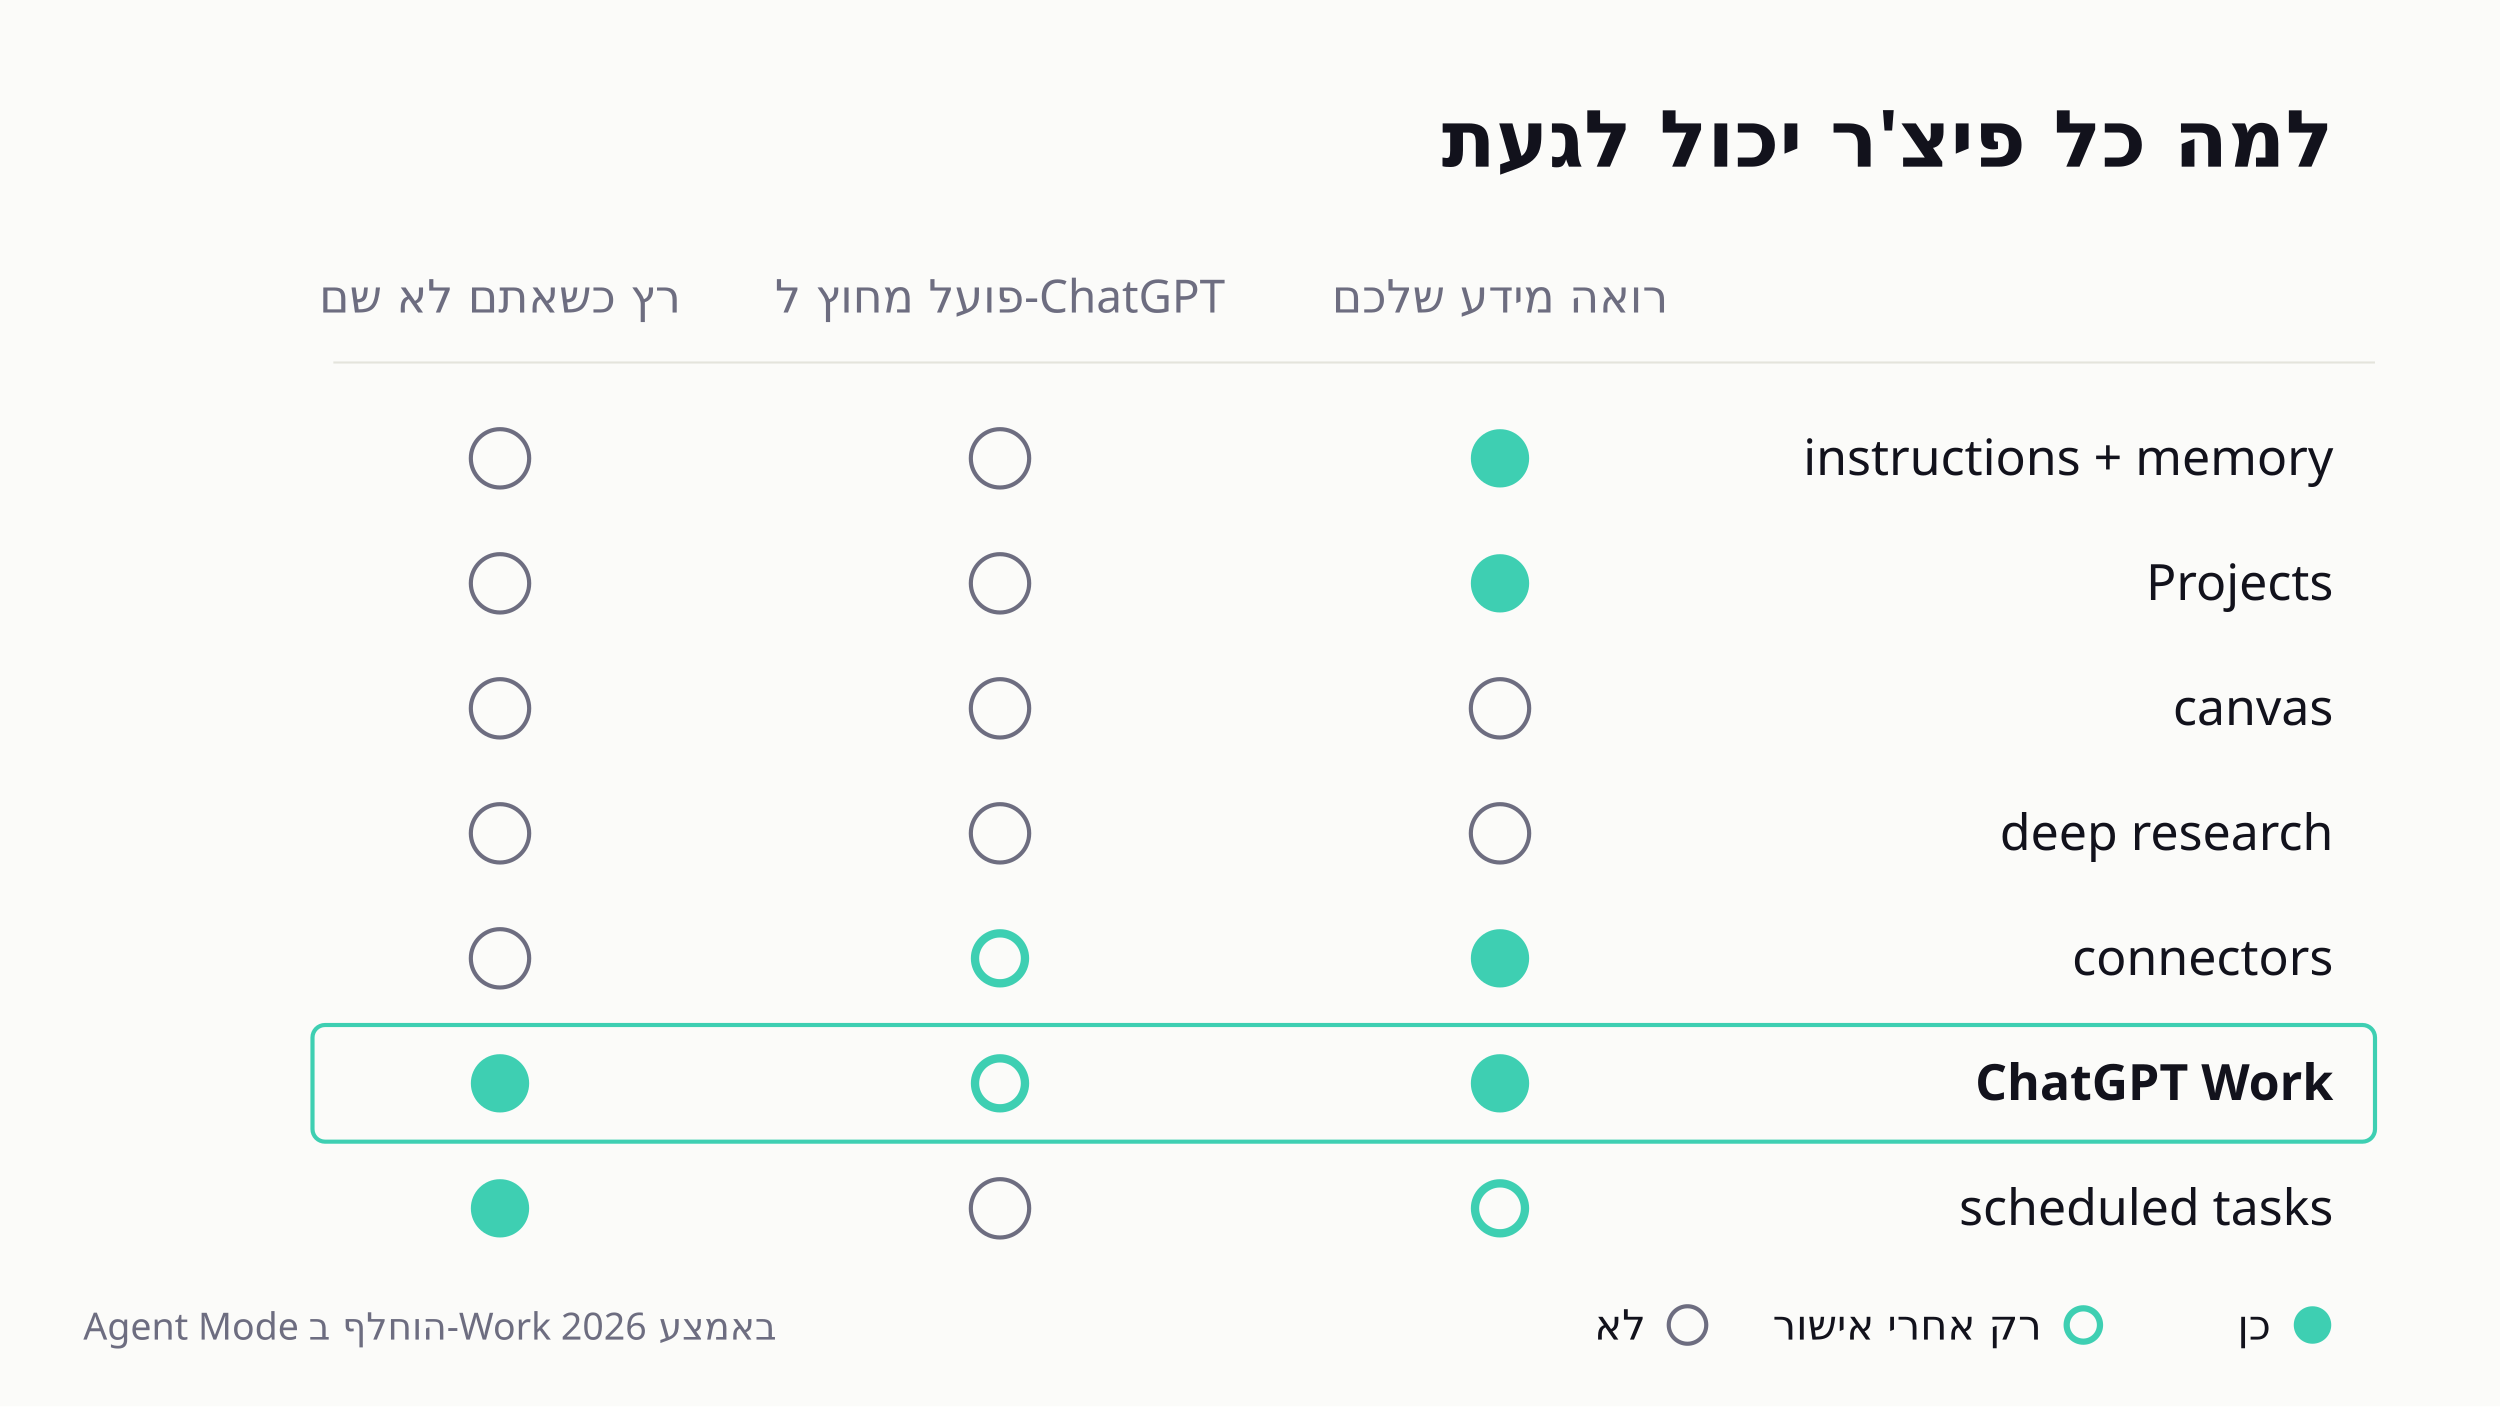
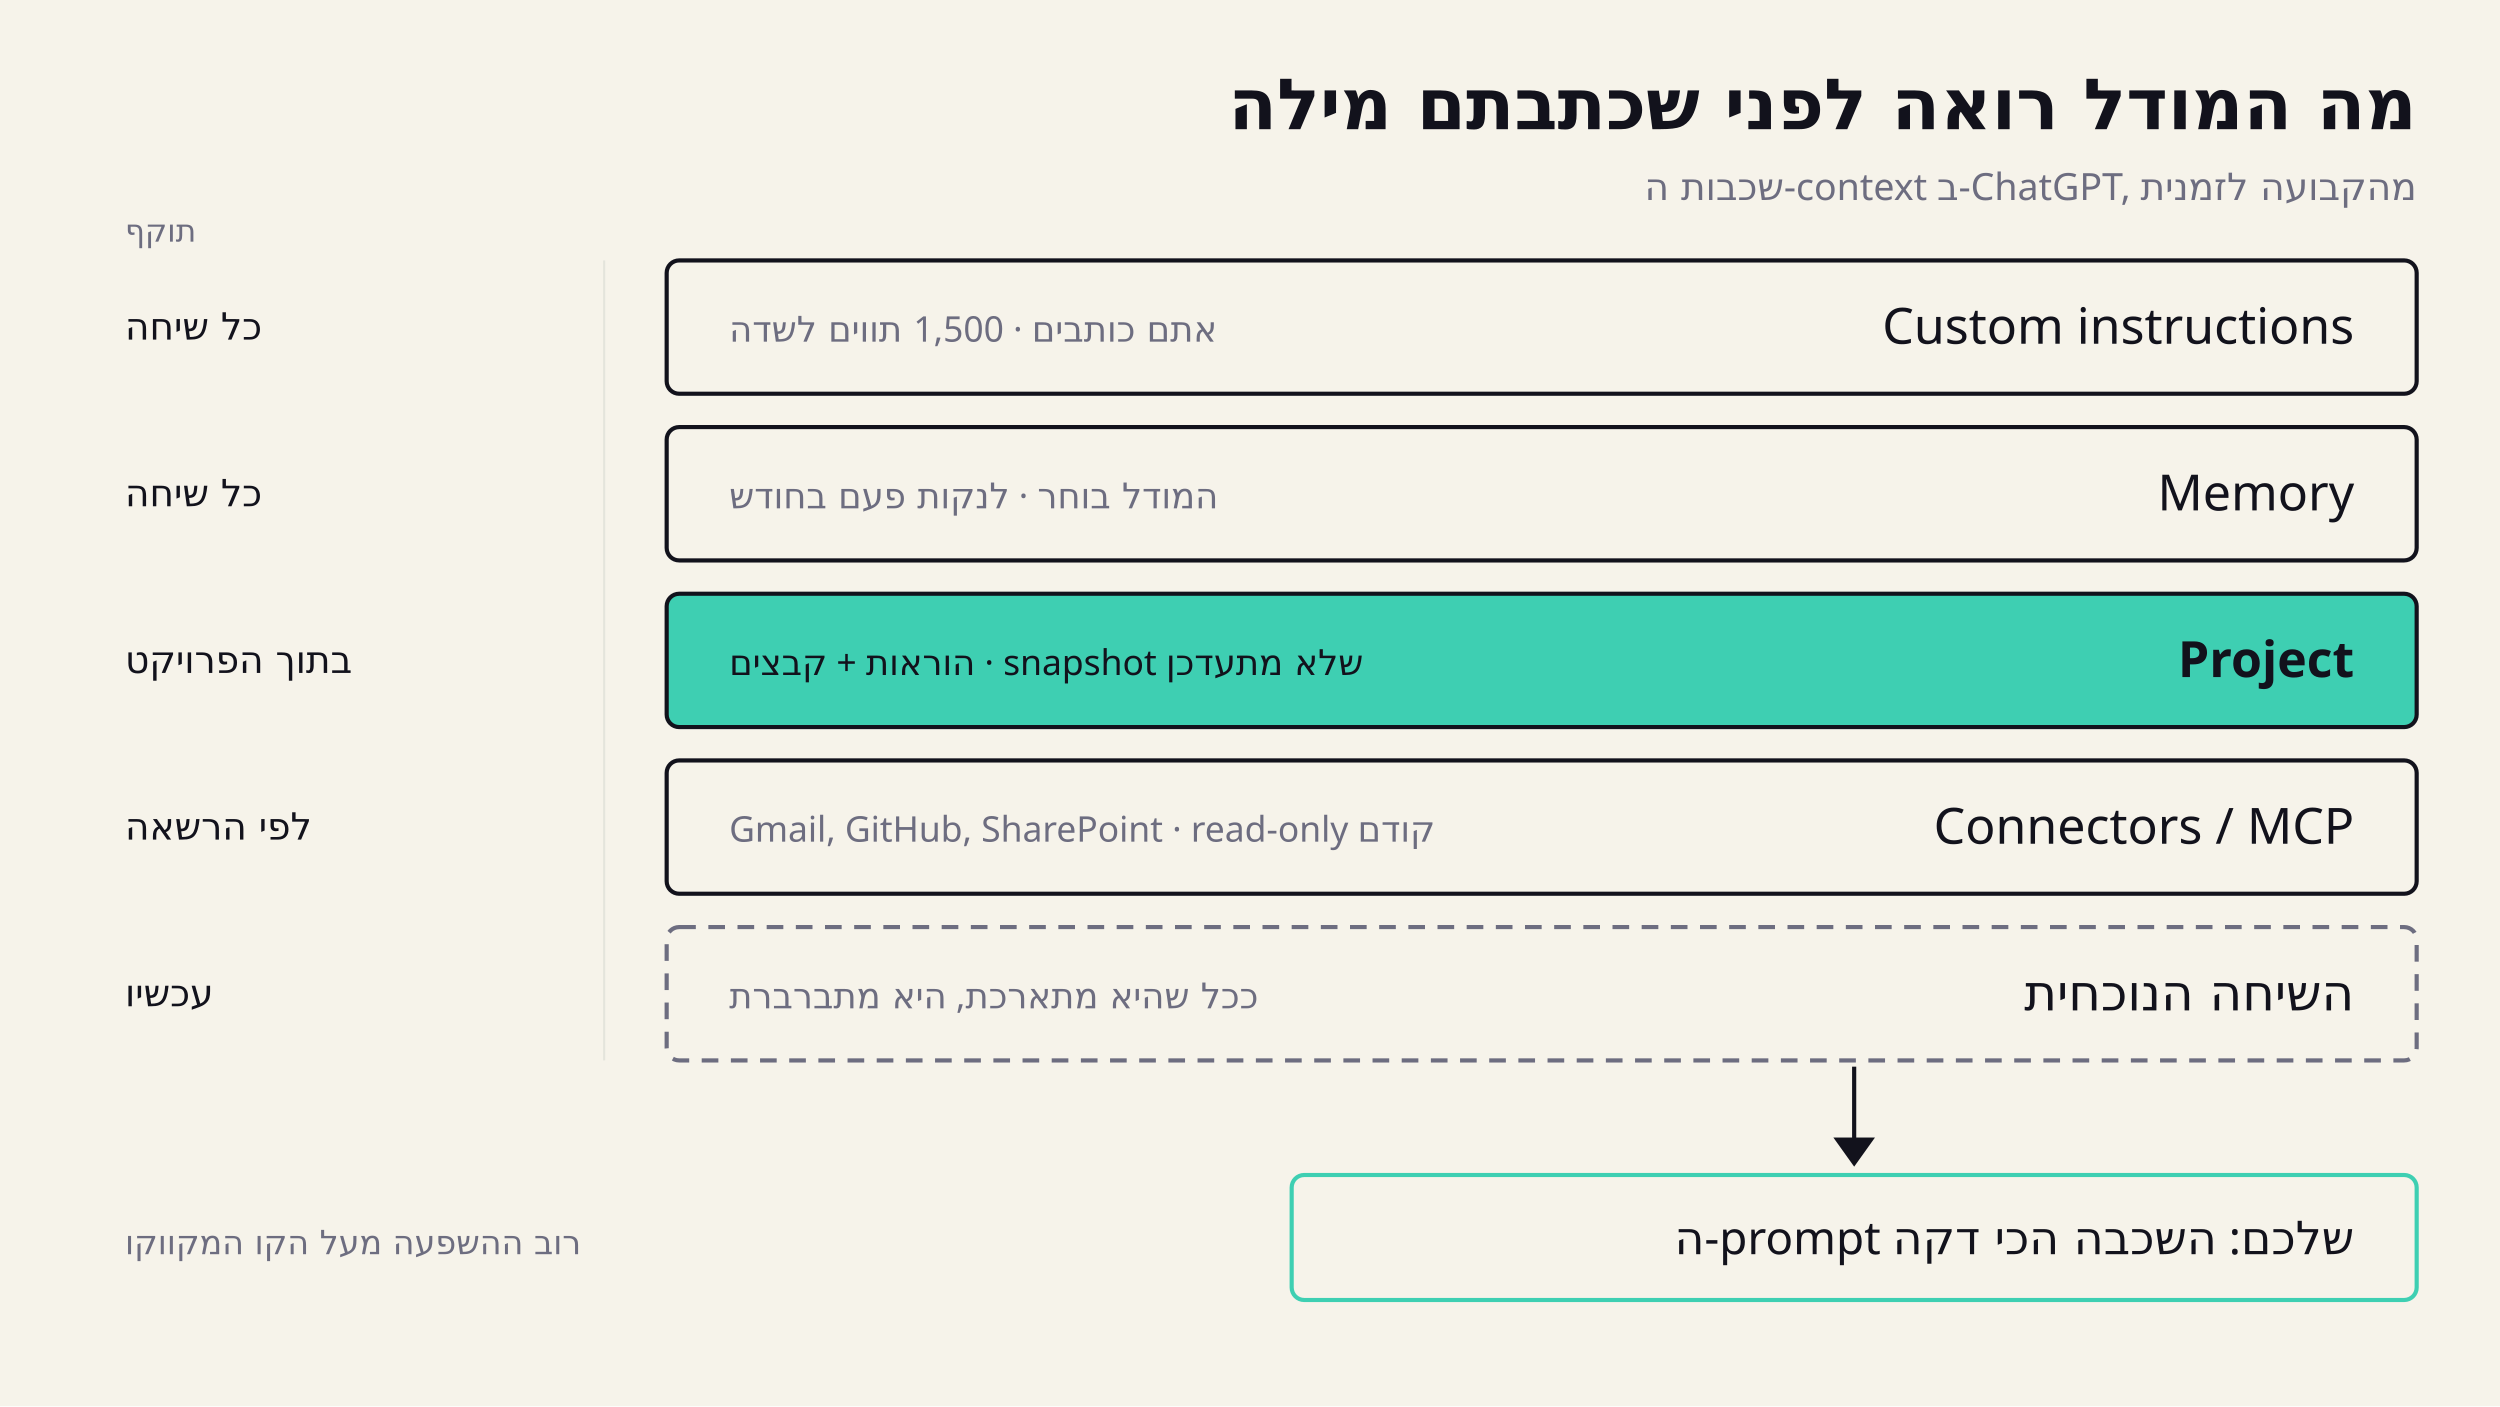
<svg xmlns="http://www.w3.org/2000/svg" viewBox="0 0 1200 675" width="1200" height="675">
-   <rect width="1200" height="675" fill="#fbfbf9" />
-   <text x="1120" y="80" text-anchor="end" font-family="Frank Ruhl Libre" font-weight="700" font-size="38" fill="#12121c">למה כל פיצ'ר יכול לגעת</text>
-   <text x="720" y="150" text-anchor="middle" font-family="Heebo" font-size="22" fill="#6d6d80">רואה מידע שלכם</text>
-   <text x="480" y="150" text-anchor="middle" font-family="Heebo" font-size="22" fill="#6d6d80">פועל מחוץ ל-ChatGPT</text>
-   <text x="240" y="150" text-anchor="middle" font-family="Heebo" font-size="22" fill="#6d6d80">רץ כשאתם לא שם</text>
-   <line x1="160" y1="174" x2="1140" y2="174" stroke="#e4e4dc" stroke-width="1" />
-   <rect x="150" y="492" width="990" height="56" rx="6" fill="none" stroke="#3ecfb2" stroke-width="2" />
-   <text x="1120" y="228" text-anchor="end" font-family="Heebo" font-size="24" fill="#12121c">instructions + memory</text>
-   <text x="1120" y="288" text-anchor="end" font-family="Heebo" font-size="24" fill="#12121c">Projects</text>
-   <text x="1120" y="348" text-anchor="end" font-family="Heebo" font-size="24" fill="#12121c">canvas</text>
-   <text x="1120" y="408" text-anchor="end" font-family="Heebo" font-size="24" fill="#12121c">deep research</text>
-   <text x="1120" y="468" text-anchor="end" font-family="Heebo" font-size="24" fill="#12121c">connectors</text>
-   <text x="1120" y="528" text-anchor="end" font-family="Heebo" font-size="24" font-weight="700" fill="#12121c">ChatGPT Work</text>
-   <text x="1120" y="588" text-anchor="end" font-family="Heebo" font-size="24" fill="#12121c">scheduled tasks</text>
-   <circle cx="720" cy="220" r="14" fill="#3ecfb2" />
-   <circle cx="480" cy="220" r="14" fill="none" stroke="#6d6d80" stroke-width="2" />
-   <circle cx="240" cy="220" r="14" fill="none" stroke="#6d6d80" stroke-width="2" />
-   <circle cx="720" cy="280" r="14" fill="#3ecfb2" />
-   <circle cx="480" cy="280" r="14" fill="none" stroke="#6d6d80" stroke-width="2" />
-   <circle cx="240" cy="280" r="14" fill="none" stroke="#6d6d80" stroke-width="2" />
-   <circle cx="720" cy="340" r="14" fill="none" stroke="#6d6d80" stroke-width="2" />
-   <circle cx="480" cy="340" r="14" fill="none" stroke="#6d6d80" stroke-width="2" />
-   <circle cx="240" cy="340" r="14" fill="none" stroke="#6d6d80" stroke-width="2" />
-   <circle cx="720" cy="400" r="14" fill="none" stroke="#6d6d80" stroke-width="2" />
-   <circle cx="480" cy="400" r="14" fill="none" stroke="#6d6d80" stroke-width="2" />
-   <circle cx="240" cy="400" r="14" fill="none" stroke="#6d6d80" stroke-width="2" />
-   <circle cx="720" cy="460" r="14" fill="#3ecfb2" />
-   <circle cx="480" cy="460" r="12" fill="#fbfbf9" stroke="#3ecfb2" stroke-width="4" />
-   <circle cx="240" cy="460" r="14" fill="none" stroke="#6d6d80" stroke-width="2" />
-   <circle cx="720" cy="520" r="14" fill="#3ecfb2" />
-   <circle cx="480" cy="520" r="12" fill="#fbfbf9" stroke="#3ecfb2" stroke-width="4" />
-   <circle cx="240" cy="520" r="14" fill="#3ecfb2" />
-   <circle cx="720" cy="580" r="12" fill="#fbfbf9" stroke="#3ecfb2" stroke-width="4" />
-   <circle cx="480" cy="580" r="14" fill="none" stroke="#6d6d80" stroke-width="2" />
-   <circle cx="240" cy="580" r="14" fill="#3ecfb2" />
-   <circle cx="1110" cy="636" r="9" fill="#3ecfb2" />
-   <text x="1090" y="643" text-anchor="end" font-family="Heebo" font-size="20" fill="#12121c">כן</text>
-   <circle cx="1000" cy="636" r="8" fill="#fbfbf9" stroke="#3ecfb2" stroke-width="3" />
-   <text x="980" y="643" text-anchor="end" font-family="Heebo" font-size="20" fill="#12121c">רק אחרי אישור</text>
-   <circle cx="810" cy="636" r="9" fill="none" stroke="#6d6d80" stroke-width="2" />
-   <text x="790" y="643" text-anchor="end" font-family="Heebo" font-size="20" fill="#12121c">לא</text>
-   <text x="40" y="643" text-anchor="start" font-family="Heebo" font-size="18" fill="#6d6d80">Agent Mode הוחלף ב-Work באמצע 2026</text>
+   <rect width="1200" height="675" fill="#f6f3ea" />
+   <text x="1160" y="62" font-family="Frank Ruhl Libre" font-weight="700" font-size="34" fill="#12121c" text-anchor="end">מה המודל רואה לפני שכתבתם מילה</text>
+   <text x="1160" y="96" font-family="Heebo" font-size="18" fill="#6d6d80" text-anchor="end">שכבות ה-context ב-ChatGPT, מהקבועה לזמנית</text>
+   <text x="60" y="116" font-family="Heebo" font-size="15" fill="#6d6d80" text-anchor="start">תוקף</text>
+   <line x1="290" y1="125" x2="290" y2="509" stroke="#e4e4dc" stroke-width="1" />
+   <rect x="320" y="125" width="840" height="64" rx="6" fill="none" stroke="#12121c" stroke-width="2" />
+   <text x="1130" y="165" font-family="Heebo" font-size="24" fill="#12121c" text-anchor="end">Custom instructions</text>
+   <text x="350" y="164" font-family="Heebo" font-size="17" fill="#6d6d80" text-anchor="start">אתם כותבים · 1,500 תווים לשדה</text>
+   <text x="60" y="163" font-family="Heebo" font-size="18" fill="#12121c" text-anchor="start">כל שיחה</text>
+   <rect x="320" y="205" width="840" height="64" rx="6" fill="none" stroke="#12121c" stroke-width="2" />
+   <text x="1130" y="245" font-family="Heebo" font-size="24" fill="#12121c" text-anchor="end">Memory</text>
+   <text x="350" y="244" font-family="Heebo" font-size="17" fill="#6d6d80" text-anchor="start">המודל בוחר · לנקות פעם בחודש</text>
+   <text x="60" y="243" font-family="Heebo" font-size="18" fill="#12121c" text-anchor="start">כל שיחה</text>
+   <rect x="320" y="285" width="840" height="64" rx="6" fill="#3ecfb2" stroke="#12121c" stroke-width="2" />
+   <text x="1130" y="325" font-family="Heebo" font-size="24" font-weight="700" fill="#12121c" text-anchor="end">Project</text>
+   <text x="350" y="324" font-family="Heebo" font-size="17" fill="#12121c" text-anchor="start">הוראות + קבצים · snapshot שלא מתעדכן</text>
+   <text x="60" y="323" font-family="Heebo" font-size="18" fill="#12121c" text-anchor="start">בתוך הפרויקט</text>
+   <rect x="320" y="365" width="840" height="64" rx="6" fill="none" stroke="#12121c" stroke-width="2" />
+   <text x="1130" y="405" font-family="Heebo" font-size="24" fill="#12121c" text-anchor="end">Connectors / MCP</text>
+   <text x="350" y="404" font-family="Heebo" font-size="17" fill="#6d6d80" text-anchor="start">Gmail, GitHub, SharePoint · read-only קודם</text>
+   <text x="60" y="403" font-family="Heebo" font-size="18" fill="#12121c" text-anchor="start">לפי הרשאה</text>
+   <rect x="320" y="445" width="840" height="64" rx="6" fill="none" stroke="#6d6d80" stroke-width="2" stroke-dasharray="8 6" />
+   <text x="1130" y="485" font-family="Heebo" font-size="24" fill="#12121c" text-anchor="end">השיחה הנוכחית</text>
+   <text x="350" y="484" font-family="Heebo" font-size="17" fill="#6d6d80" text-anchor="start">ככל שהיא מתארכת, היא מתברברת</text>
+   <text x="60" y="483" font-family="Heebo" font-size="18" fill="#12121c" text-anchor="start">עכשיו</text>
+   <line x1="890" y1="512" x2="890" y2="548" stroke="#12121c" stroke-width="2" />
+   <polygon points="880,546 900,546 890,560" fill="#12121c" />
+   <rect x="620" y="564" width="540" height="60" rx="6" fill="none" stroke="#3ecfb2" stroke-width="2" />
+   <text x="1130" y="602" font-family="Heebo" font-size="22" fill="#12121c" text-anchor="end">ה-prompt שלכם: השכבה הכי דקה</text>
+   <text x="60" y="602" font-family="Heebo" font-size="16" fill="#6d6d80" text-anchor="start">רוב ההשפעה מעל הקו המקווקו</text>
</svg>
